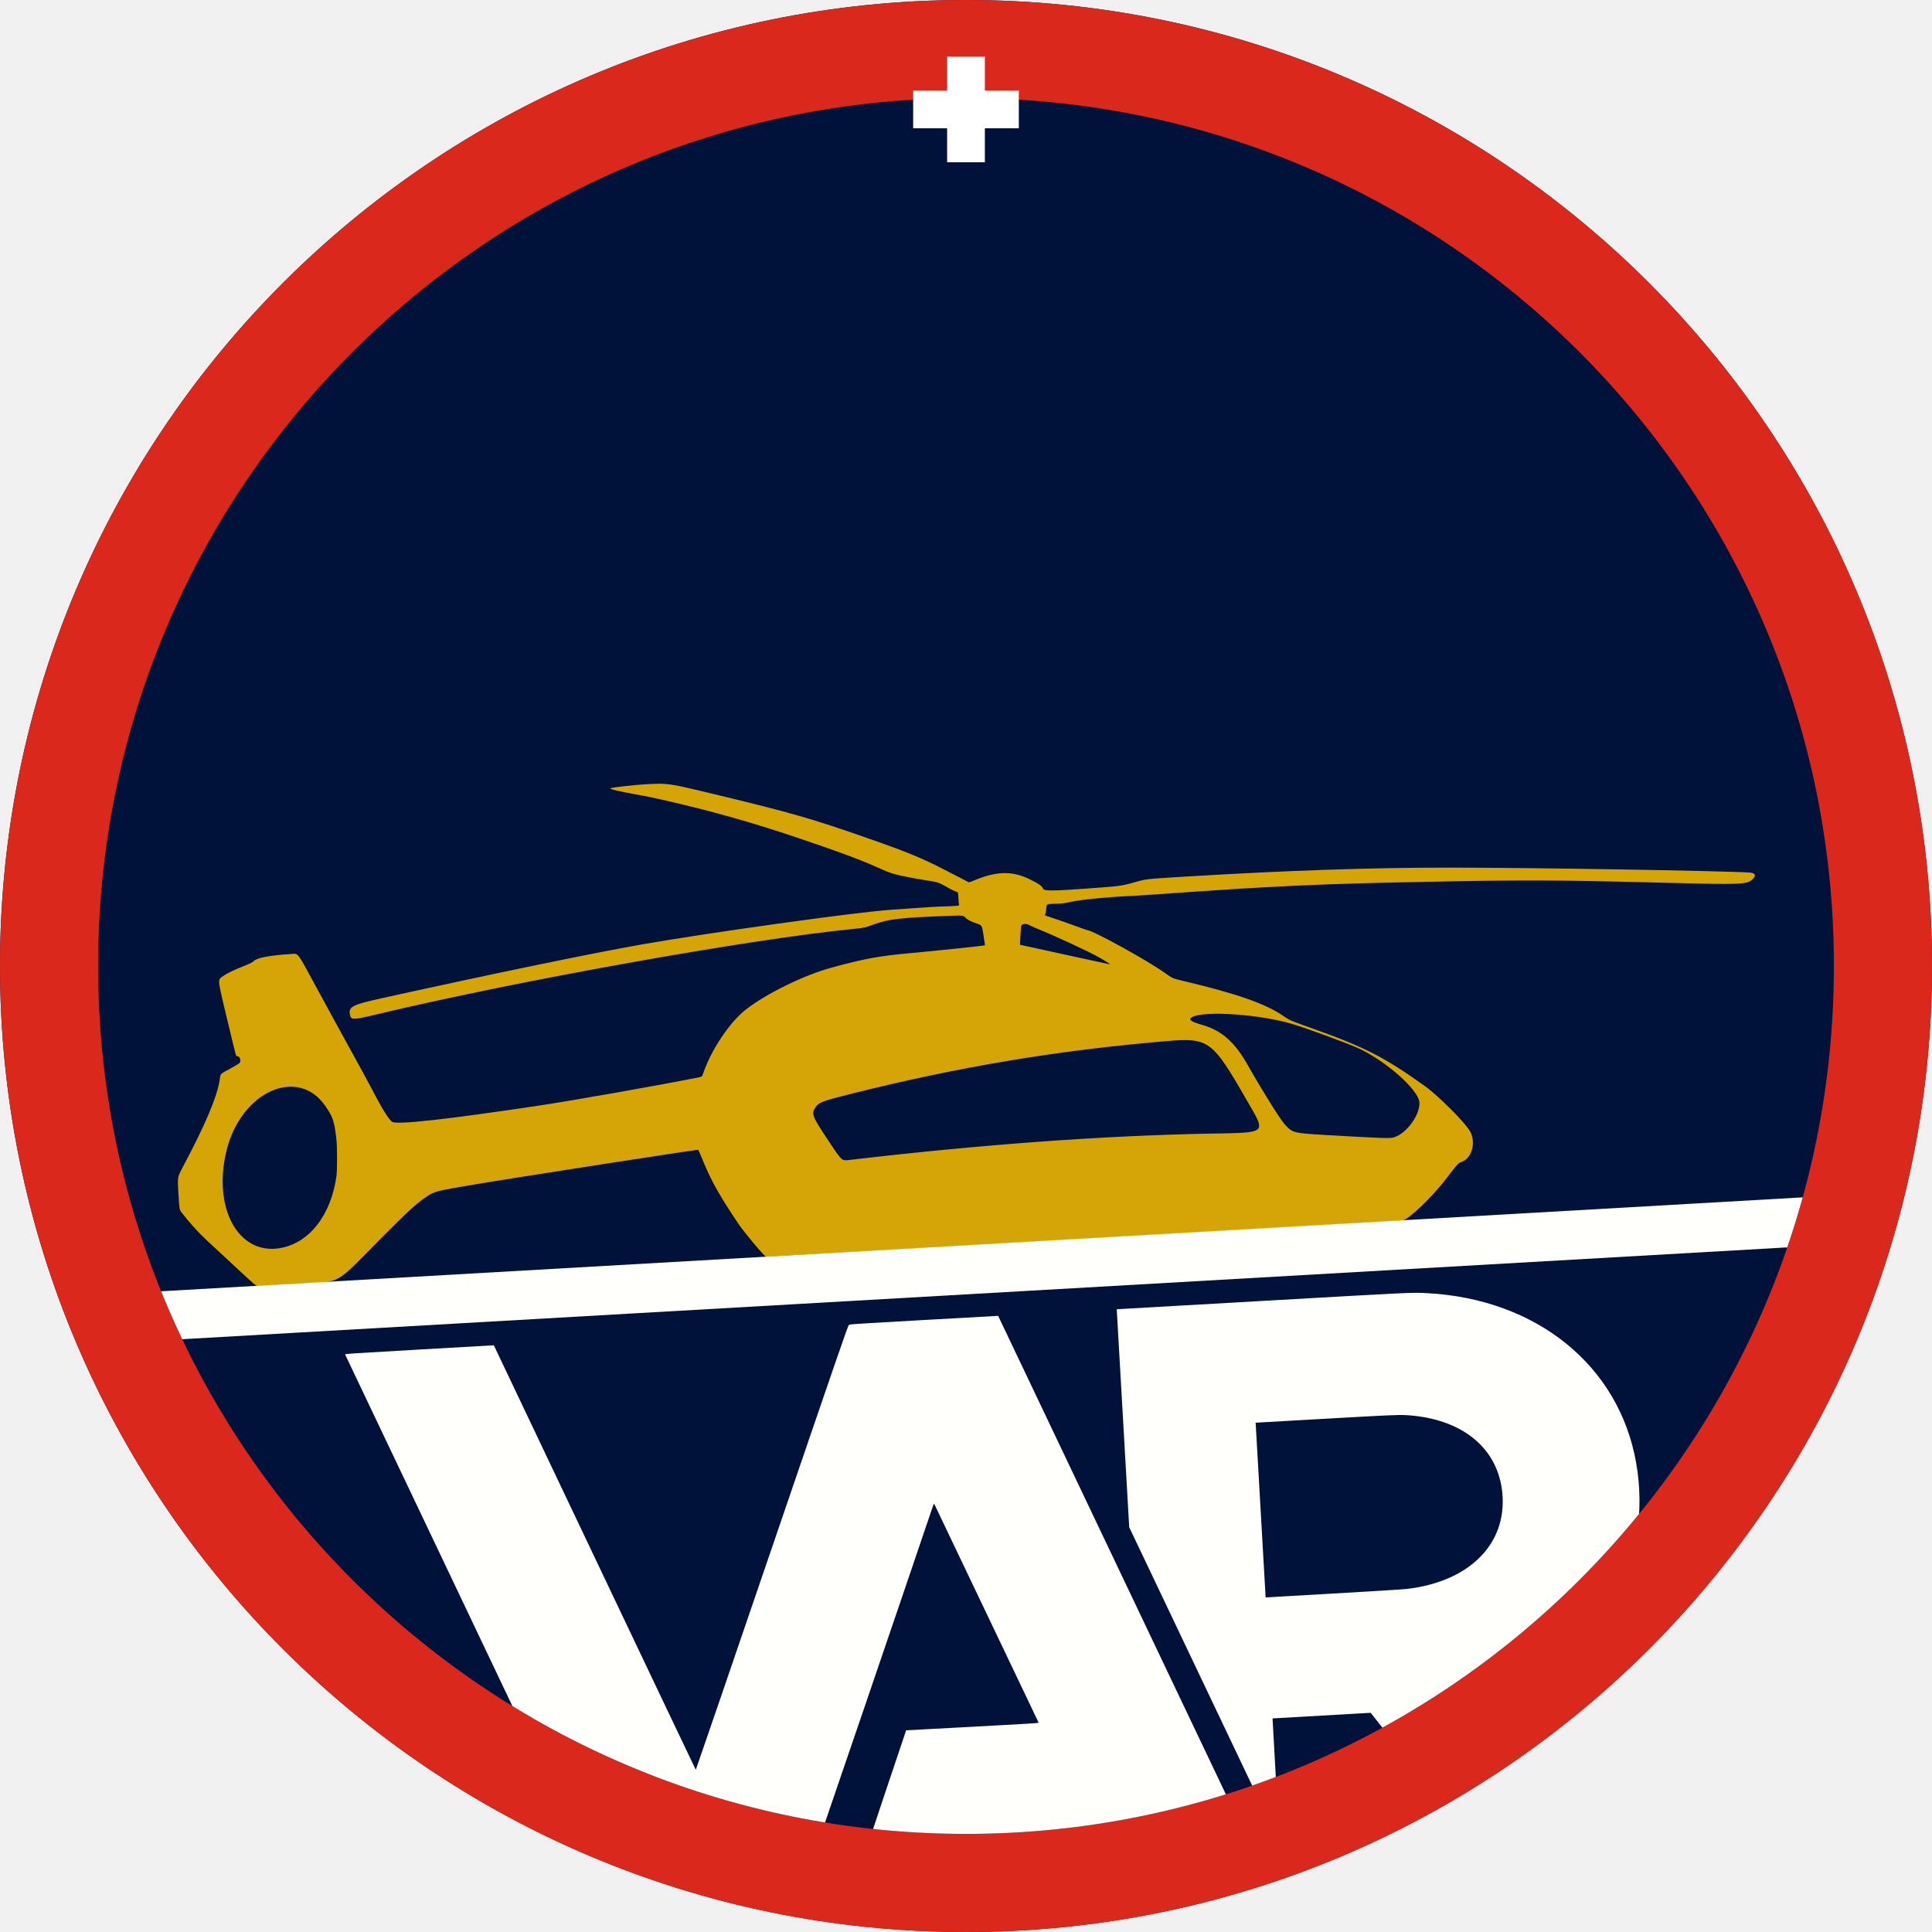
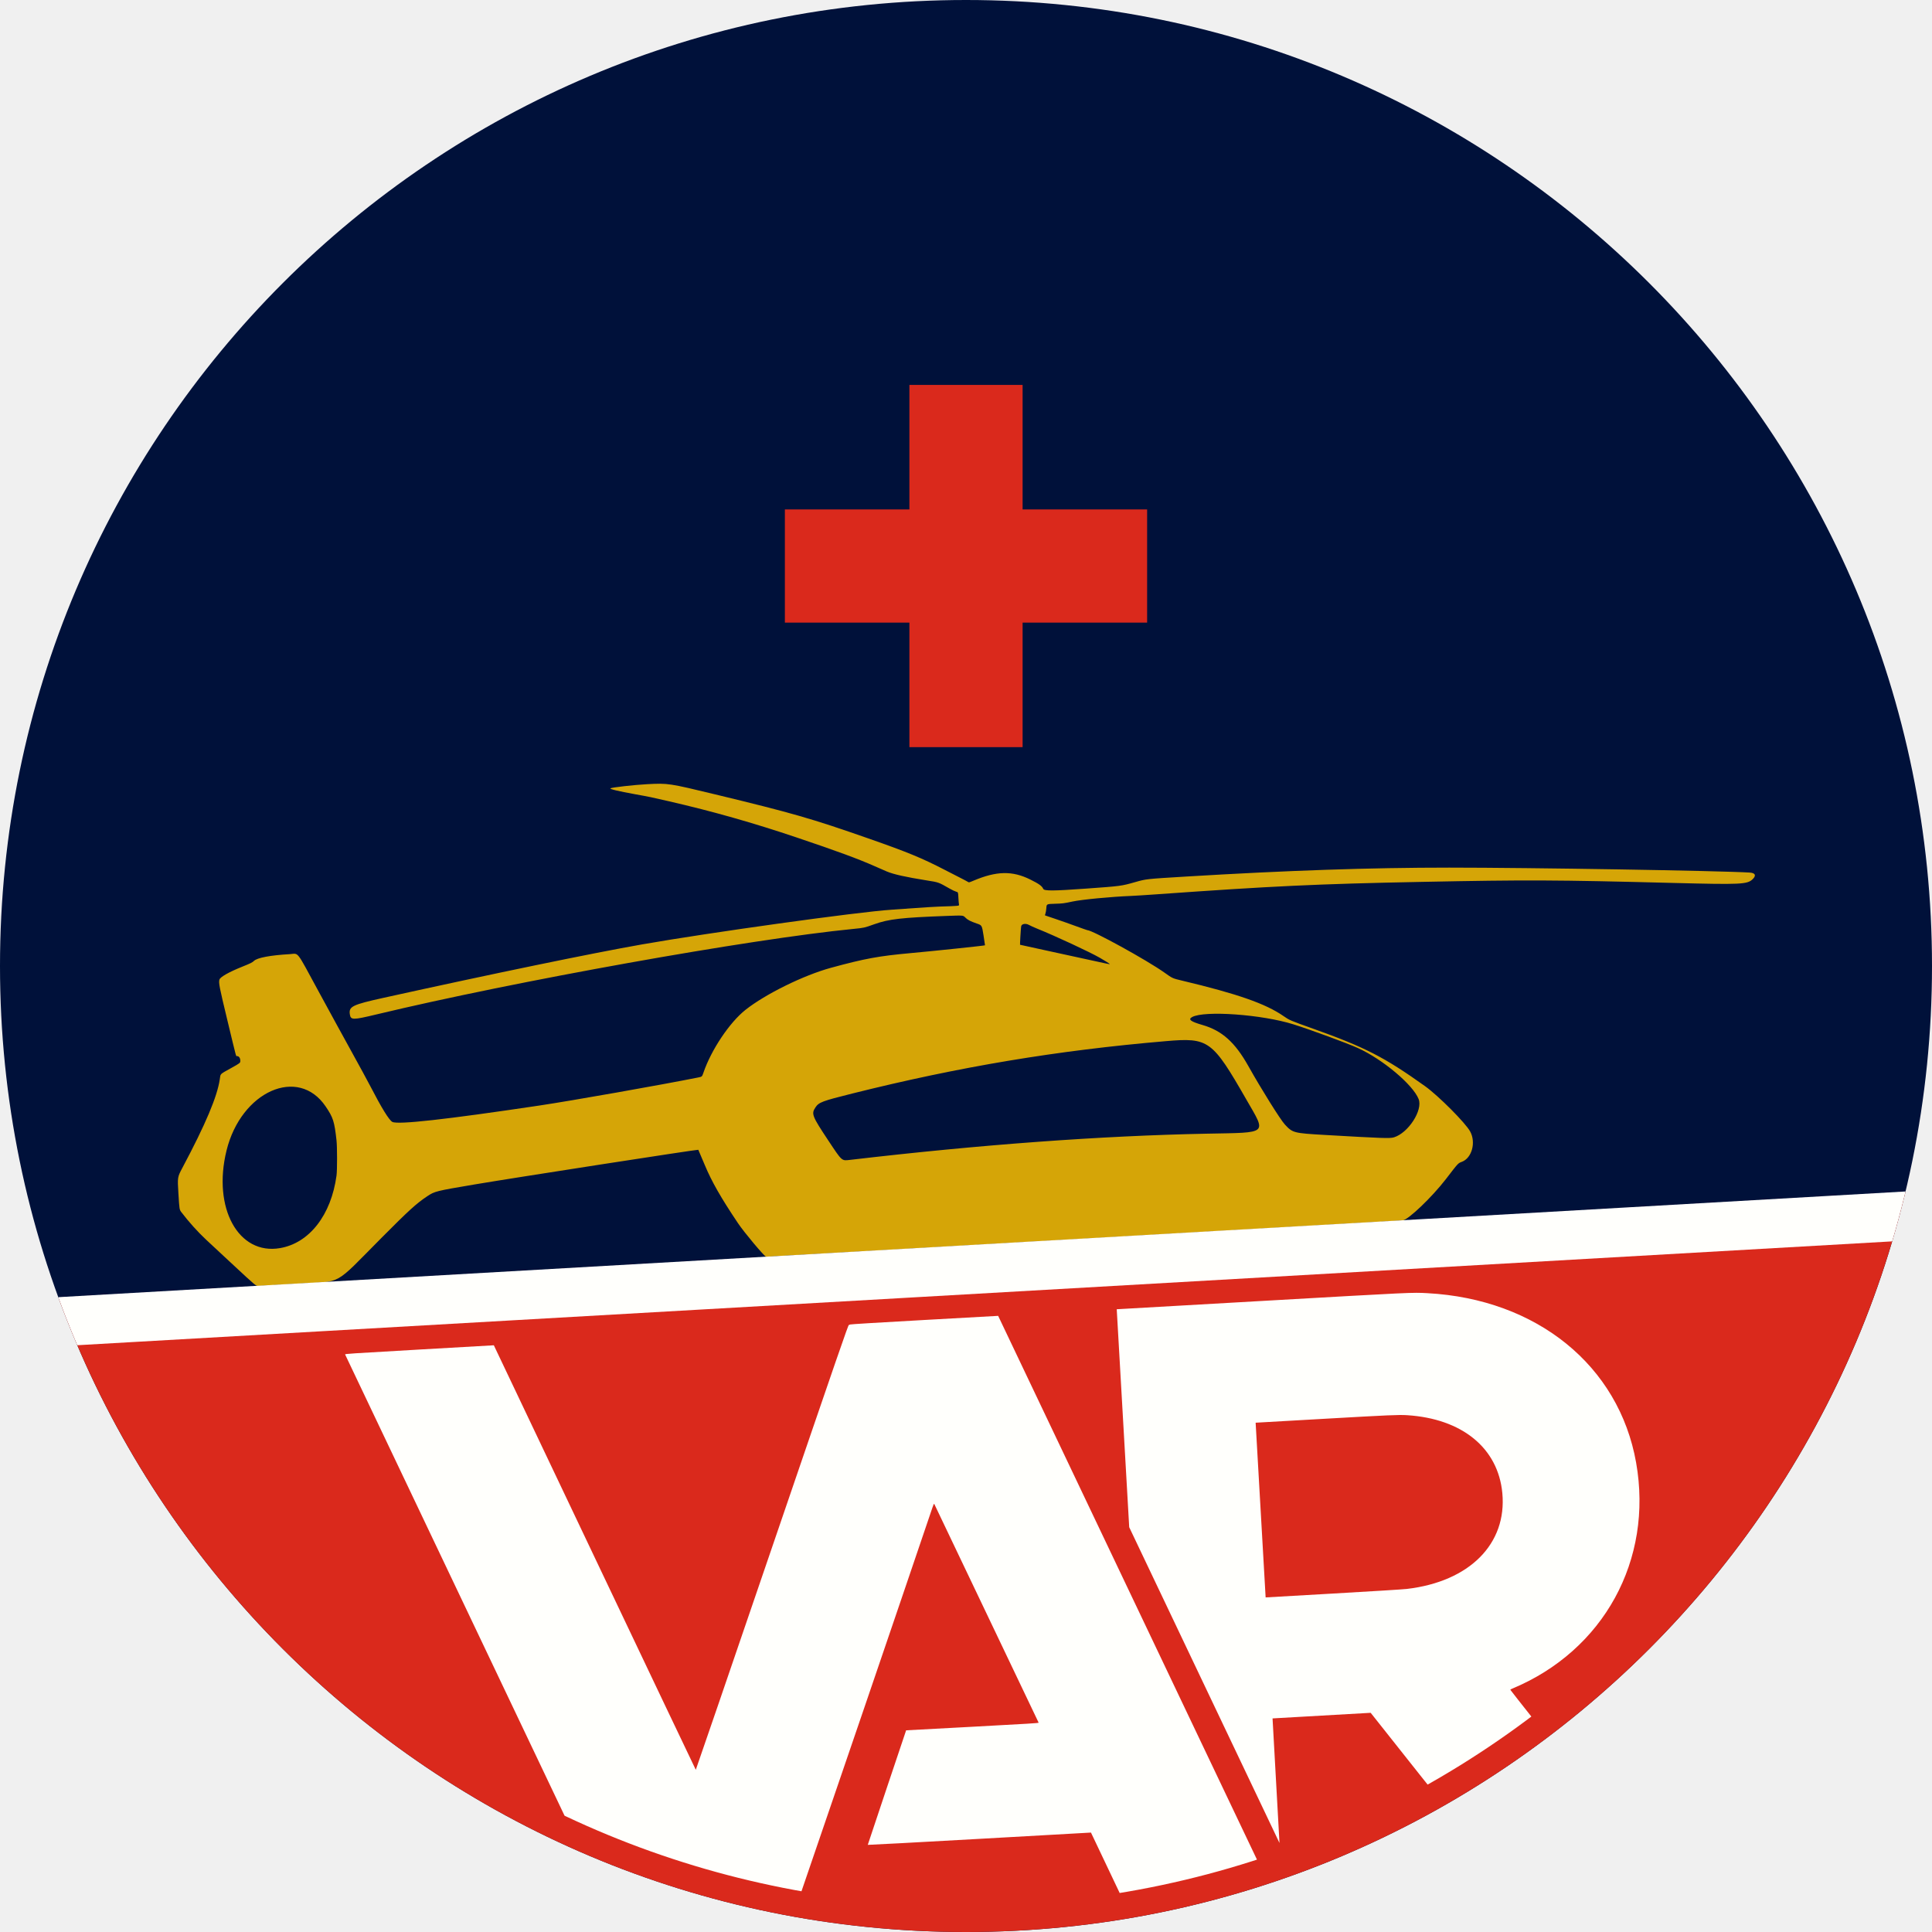
<svg xmlns="http://www.w3.org/2000/svg" viewBox="0 0 512 512" width="512" height="512">
  <defs>
-     <clipPath id="e21">
+     <clipPath id="e24">
      <circle cx="256" cy="256" r="256" />
    </clipPath>
  </defs>
-   <g clip-path="url(#e21)">
+   <g clip-path="url(#e24)">
    <circle cx="256" cy="256" r="256" fill="#00113A" />
-     <circle cx="256" cy="256" r="243.00" fill="none" stroke="#DA291C" stroke-width="26" stroke-dasharray="1526.81 0.00" stroke-dashoffset="0.00" transform="rotate(-90 256 256)" />
    <defs>
-       <clipPath id="s22">
-         <circle cx="256" cy="256" r="230" />
+       <clipPath id="o25">
+         <rect x="-512" y="-512" width="1536" height="842" transform="rotate(-3.275 256 256)" />
      </clipPath>
    </defs>
-     <g clip-path="url(#s22)">
-       <g fill="#D5A507" transform="translate(47.00,207.72) scale(0.418)">
-         <path d="M35.7 305.27C27.86 297.99 20 290.67 18.23 289.02C12.94 284.07 7.26 277.76 2.59 271.63C1.3 269.94 1.3 269.94 0.67 259.67C0.04 249.4 0.04 249.4 3.21 243.43C17.85 215.93 25.31 198.26 26.9 187.33C27.45 183.58 26.65 184.36 34.25 180.13C39.92 176.97 39.91 176.98 39.91 175.49C39.91 173.85 39.02 172.61 37.83 172.6C37.11 172.6 37.81 175.22 31.69 149.81C26.64 128.87 26.11 126.2 26.67 124.15C27.12 122.49 32.62 119.37 41.13 115.95C46.53 113.78 47.49 113.3 48.58 112.26C50.67 110.26 58.97 108.69 71.24 107.99C77.19 107.64 74.98 104.81 89.29 131.15C96.15 143.79 105.73 161.29 110.57 170.04C115.41 178.79 120.75 188.62 122.44 191.88C129.48 205.52 134.23 213.21 136.29 214.34C139.72 216.22 170.18 212.83 229.23 204.01C250.02 200.91 306.75 190.88 330.23 186.17C332.66 185.68 332.66 185.68 333.54 183.12C338.5 168.63 350.1 151.3 360.17 143.32C372.8 133.3 397.13 121.34 414.41 116.63C435.84 110.79 444.66 109.17 464.81 107.34C479.81 105.98 511.76 102.62 512.05 102.38C512.08 102.36 511.65 99.49 511.1 96.01C510.1 89.68 510.1 89.68 506.87 88.58C502.65 87.13 501 86.26 499.45 84.67C498.18 83.37 498.18 83.37 487.88 83.75C459.05 84.82 451.08 85.73 441.9 89.01C435.4 91.33 435.45 91.31 428.8 91.97C362.81 98.45 214.12 125.11 126.21 146.21C111.13 149.83 109.91 149.82 109.35 146.09C108.62 141.18 110.96 140.04 130.7 135.68C199.78 120.43 262.82 107.4 294.63 101.81C336.98 94.36 431.41 81.22 452.54 79.84C455.13 79.67 462.05 79.18 467.91 78.75C473.77 78.33 480.74 77.91 483.41 77.82C496.02 77.41 495.76 77.44 495.55 76.49C495.44 76.03 495.28 74.08 495.18 72.17C495.01 68.69 495.01 68.69 493.75 68.38C493.06 68.2 491.24 67.34 489.71 66.47C482.4 62.32 482.87 62.48 475.05 61.23C461.69 59.09 454.17 57.41 449.82 55.59C448.42 55 444.91 53.47 442.02 52.19C431.61 47.57 418.28 42.66 392.8 34.08C364.87 24.67 339.59 17.5 311.76 11.09C299.95 8.37 299.99 8.38 290.21 6.6C279.38 4.63 274.04 3.36 274.55 2.87C275.14 2.3 289.73 0.65 297.88 0.23C311.16 -0.46 311.55 -0.4 341.15 6.74C389.7 18.46 402.15 22.04 437.97 34.58C462.99 43.33 472.02 47.05 486.52 54.55C489.7 56.2 494.13 58.47 496.36 59.59C498.58 60.72 500.74 61.86 501.14 62.13C501.87 62.62 501.89 62.62 504.82 61.38C519.4 55.23 529.43 55.03 540.79 60.69C546.35 63.46 548.17 64.78 548.98 66.6C549.58 67.97 555.31 67.94 575.92 66.45C598.39 64.83 598.39 64.83 607.34 62.29C614.29 60.32 614.14 60.33 639.56 58.79C703.41 54.93 756.26 53.13 806.36 53.13C858.12 53.13 977.54 55.09 996.82 56.26C1000.43 56.48 1001.17 58.14 998.71 60.49C995.29 63.76 991.43 63.94 948.73 62.85C873.08 60.91 856.08 60.83 788.97 62.17C722.22 63.5 694.67 64.8 620.01 70.11C613.86 70.55 607 70.98 604.77 71.07C591.89 71.59 573.5 73.35 567.47 74.64C561.97 75.82 561.32 75.9 556.36 76.04C551.11 76.19 551.11 76.19 550.94 78.75C550.84 80.16 550.57 81.77 550.34 82.33C550.01 83.11 549.99 83.38 550.24 83.47C550.42 83.53 553.42 84.55 556.9 85.72C560.39 86.9 566.25 88.96 569.93 90.32C573.61 91.67 576.74 92.77 576.89 92.77C580.14 92.77 614.7 111.79 625.81 119.69C630.93 123.34 630.93 123.34 636.87 124.75C672.02 133.12 689.95 139.38 701.29 147.24C705.18 149.93 705.18 149.93 720.24 155.31C752.95 166.98 765.35 173.35 790.99 191.66C799.5 197.73 816.67 214.97 819.64 220.42C823.42 227.36 820.75 237.21 814.42 239.63C811.9 240.59 812.26 240.2 804.25 250.61C795.46 262.02 780.6 276.24 776.87 276.82C775.66 277 373.53 299.94 373.25 299.84C371.87 299.33 359.32 284.34 355.46 278.59C344.66 262.51 338.75 252.16 334.39 241.69C332.21 236.45 330.36 232.1 330.28 232.02C329.97 231.71 213.68 249.73 187.97 254.08C164.08 258.12 163.13 258.35 158.5 261.43C151.54 266.06 146.73 270.44 129.11 288.18C98.73 318.77 105.03 315.29 77.25 316.85C63.91 317.61 52.31 318.29 51.48 318.37C49.96 318.52 49.96 318.52 35.7 305.27ZM65.16 294.35C83.73 291.12 97.51 273.39 100.91 248.38C101.38 244.97 101.37 230.17 100.9 226C99.56 213.99 98.8 211.61 94.02 204.55C76.64 178.83 40.43 194.92 31.18 232.47C22.2 268.91 38.7 298.96 65.16 294.35ZM426.51 238.42C508.82 228.76 585.47 223.14 652.64 221.81C692.24 221.03 690.56 222.48 677.71 200.11C656.08 162.43 653.86 160.82 626.75 163.14C557.73 169.02 495.94 179.34 427.86 196.36C408.78 201.13 406.7 201.91 404.56 205.13C401.84 209.25 402.31 210.47 412.79 226.27C421.54 239.45 421.09 239.05 426.51 238.42ZM771.34 224.12C780.47 221.3 789.76 206.88 786.96 199.86C783.31 190.7 764.16 174.62 748.38 167.48C741.64 164.43 718.63 155.97 707.64 152.51C687.74 146.23 651.12 143.59 643.34 147.88C640.63 149.37 642.43 150.74 649.96 152.91C662.3 156.47 670.56 163.87 679.03 178.98C687.23 193.6 699.29 212.89 702.16 215.99C707.1 221.32 707.66 221.47 727.59 222.62C764.71 224.76 768.81 224.9 771.34 224.12ZM591.15 114.24C591.15 114.08 588 112.11 584.82 110.28C578.3 106.55 556.35 96.34 545.07 91.8C543.08 91 540.82 89.97 540.03 89.52C537.82 88.26 535.19 88.74 534.96 90.44C534.72 92.22 534.14 101.92 534.27 102.04C534.33 102.09 541.55 103.67 550.3 105.55C559.05 107.43 571.61 110.17 578.21 111.63C589.8 114.19 591.15 114.47 591.15 114.24Z" fill-rule="evenodd" />
+     <g clip-path="url(#o25)">
+       <g transform="translate(256,150)">
+         <rect x="-15" y="-48" width="30" height="96" fill="#DA291C" />
+         <rect x="-48" y="-15" width="96" height="30" fill="#DA291C" />
      </g>
-       <g transform="translate(256,330) rotate(-3.275)">
-         <rect x="-614.4" y="0" width="1228.8" height="13" fill="#FFFFFC" />
+     </g>
+     <g transform="rotate(-3.275 256 256)">
+       <g transform="translate(0,330)">
+         <rect x="-512" y="0" width="1536" height="1024" fill="#DA291C" />
      </g>
-       <g transform="rotate(-3.275 256 256)">
-         <defs>
-           <clipPath id="wc23">
-             <circle cx="256" cy="256" r="249.00" />
-           </clipPath>
-         </defs>
-         <g clip-path="url(#wc23)">
-           <g fill="#FFFFFC" transform="translate(85.82,349.00) scale(0.34037)">
-             <path d="M289.74 479.69C249.1 462.82 211.02 441.92 174.82 416.64C167.25 411.34 167.25 411.34 166.37 409.23C162.93 400.93 0.18 1.51 0.07 1.11C-0.06 0.62 2.84 0.59 58.01 0.59L116.09 0.59L185.06 170.03C222.99 263.22 254.1 339.51 254.19 339.56C254.28 339.61 285.4 263.37 323.34 170.12C384.28 20.39 392.41 0.59 392.96 0.59C393.29 0.59 393.7 0.46 393.87 0.29C394.06 0.1 413.57 0.02 451.79 0.07L509.42 0.15L544.76 86.85C564.2 134.53 608.31 242.75 642.78 327.34C677.26 411.92 705.52 481.23 705.59 481.35C705.67 481.47 679.54 481.57 647.54 481.57L589.35 481.57L573.97 443.75L558.58 405.93L471.57 405.85C423.71 405.81 384.55 405.68 384.54 405.56C384.54 405.44 392.39 385.74 402 361.78L419.45 318.23L471.2 318.41C515.7 318.56 522.93 318.53 522.79 318.17C522.7 317.94 506.67 278.74 487.17 231.05C467.67 183.37 451.59 144.02 451.43 143.62C451.18 142.97 450.83 143.66 448.49 149.51C443.95 160.87 401.02 266.69 388.38 297.7C381.77 313.92 368.25 347.1 358.35 371.42C348.45 395.75 334.26 430.59 326.81 448.84L313.26 482.01L304.45 482.08C295.64 482.14 295.64 482.14 289.74 479.69ZM816.71 375.56L781.33 325.28L743.07 325.27L704.81 325.27L704.73 373.84L704.66 422.41L653.27 296.34L601.89 170.27L601.89 85.28L601.89 0.29L714.76 0.3C833.83 0.3 832.21 0.29 844 1.6C928.95 11.07 989.75 66.44 998.79 142.58C1007.87 219.03 965.21 287.28 892.44 312.78C891.58 313.08 890.89 313.43 890.89 313.56C890.89 313.69 899.25 325.68 909.48 340.21C925.33 362.72 928.01 366.68 927.69 367.07C925.15 370.14 900.18 391.1 887.5 400.82C876.27 409.42 854.38 424.97 852.46 425.7C852.24 425.79 838.37 406.35 816.71 375.56ZM814.95 230.6C864.01 227.69 894.92 200 893.44 160.28C892.13 125.15 865.53 100.73 822.91 95.56C816.39 94.77 809.35 94.67 758.26 94.67L704.81 94.66L704.81 162.78L704.81 230.91L757.37 230.9C789.22 230.9 811.91 230.78 814.95 230.6Z" fill-rule="evenodd" />
-           </g>
+     </g>
+     <g fill="#D5A507" transform="translate(47.00,207.72) scale(0.418)">
+       <path d="M35.7 305.27C27.86 297.99 20 290.67 18.23 289.02C12.94 284.07 7.26 277.76 2.59 271.63C1.3 269.94 1.3 269.94 0.67 259.67C0.04 249.4 0.04 249.4 3.21 243.43C17.85 215.93 25.31 198.26 26.9 187.33C27.45 183.58 26.65 184.36 34.25 180.13C39.92 176.97 39.91 176.98 39.91 175.49C39.91 173.85 39.02 172.61 37.83 172.6C37.11 172.6 37.81 175.22 31.69 149.81C26.64 128.87 26.11 126.2 26.67 124.15C27.12 122.49 32.62 119.37 41.13 115.95C46.53 113.78 47.49 113.3 48.58 112.26C50.67 110.26 58.97 108.69 71.24 107.99C77.19 107.64 74.98 104.81 89.29 131.15C96.15 143.79 105.73 161.29 110.57 170.04C115.41 178.79 120.75 188.62 122.44 191.88C129.48 205.52 134.23 213.21 136.29 214.34C139.72 216.22 170.18 212.83 229.23 204.01C250.02 200.91 306.75 190.88 330.23 186.17C332.66 185.68 332.66 185.68 333.54 183.12C338.5 168.63 350.1 151.3 360.17 143.32C372.8 133.3 397.13 121.34 414.41 116.63C435.84 110.79 444.66 109.17 464.81 107.34C479.81 105.98 511.76 102.62 512.05 102.38C512.08 102.36 511.65 99.49 511.1 96.01C510.1 89.68 510.1 89.68 506.87 88.58C502.65 87.13 501 86.26 499.45 84.67C498.18 83.37 498.18 83.37 487.88 83.75C459.05 84.82 451.08 85.73 441.9 89.01C435.4 91.33 435.45 91.31 428.8 91.97C362.81 98.45 214.12 125.11 126.21 146.21C111.13 149.83 109.91 149.82 109.35 146.09C108.62 141.18 110.96 140.04 130.7 135.68C199.78 120.43 262.82 107.4 294.63 101.81C336.98 94.36 431.41 81.22 452.54 79.84C455.13 79.67 462.05 79.18 467.91 78.75C473.77 78.33 480.74 77.91 483.41 77.82C496.02 77.41 495.76 77.44 495.55 76.49C495.44 76.03 495.28 74.08 495.18 72.17C495.01 68.69 495.01 68.69 493.75 68.38C493.06 68.2 491.24 67.34 489.71 66.47C482.4 62.32 482.87 62.48 475.05 61.23C461.69 59.09 454.17 57.41 449.82 55.59C448.42 55 444.91 53.47 442.02 52.19C431.61 47.57 418.28 42.66 392.8 34.08C364.87 24.67 339.59 17.5 311.76 11.09C299.95 8.37 299.99 8.38 290.21 6.6C279.38 4.63 274.04 3.36 274.55 2.87C275.14 2.3 289.73 0.65 297.88 0.23C311.16 -0.46 311.55 -0.4 341.15 6.74C389.7 18.46 402.15 22.04 437.97 34.58C462.99 43.33 472.02 47.05 486.52 54.55C489.7 56.2 494.13 58.47 496.36 59.59C498.58 60.72 500.74 61.86 501.14 62.13C501.87 62.62 501.89 62.62 504.82 61.38C519.4 55.23 529.43 55.03 540.79 60.69C546.35 63.46 548.17 64.78 548.98 66.6C549.58 67.97 555.31 67.94 575.92 66.45C598.39 64.83 598.39 64.83 607.34 62.29C614.29 60.32 614.14 60.33 639.56 58.79C703.41 54.93 756.26 53.13 806.36 53.13C858.12 53.13 977.54 55.09 996.82 56.26C1000.43 56.48 1001.17 58.14 998.71 60.49C995.29 63.76 991.43 63.94 948.73 62.85C873.08 60.91 856.08 60.83 788.97 62.17C722.22 63.5 694.67 64.8 620.01 70.11C613.86 70.55 607 70.98 604.77 71.07C591.89 71.59 573.5 73.35 567.47 74.64C561.97 75.82 561.32 75.9 556.36 76.04C551.11 76.19 551.11 76.19 550.94 78.75C550.84 80.16 550.57 81.77 550.34 82.33C550.01 83.11 549.99 83.38 550.24 83.47C550.42 83.53 553.42 84.55 556.9 85.72C560.39 86.9 566.25 88.96 569.93 90.32C573.61 91.67 576.74 92.77 576.89 92.77C580.14 92.77 614.7 111.79 625.81 119.69C630.93 123.34 630.93 123.34 636.87 124.75C672.02 133.12 689.95 139.38 701.29 147.24C705.18 149.93 705.18 149.93 720.24 155.31C752.95 166.98 765.35 173.35 790.99 191.66C799.5 197.73 816.67 214.97 819.64 220.42C823.42 227.36 820.75 237.21 814.42 239.63C811.9 240.59 812.26 240.2 804.25 250.61C795.46 262.02 780.6 276.24 776.87 276.82C775.66 277 373.53 299.94 373.25 299.84C371.87 299.33 359.32 284.34 355.46 278.59C344.66 262.51 338.75 252.16 334.39 241.69C332.21 236.45 330.36 232.1 330.28 232.02C329.97 231.71 213.68 249.73 187.97 254.08C164.08 258.12 163.13 258.35 158.5 261.43C151.54 266.06 146.73 270.44 129.11 288.18C98.73 318.77 105.03 315.29 77.25 316.85C63.91 317.61 52.31 318.29 51.48 318.37C49.96 318.52 49.96 318.52 35.7 305.27ZM65.16 294.35C83.73 291.12 97.51 273.39 100.91 248.38C101.38 244.97 101.37 230.17 100.9 226C99.56 213.99 98.8 211.61 94.02 204.55C76.64 178.83 40.43 194.92 31.18 232.47C22.2 268.91 38.7 298.96 65.16 294.35ZM426.51 238.42C508.82 228.76 585.47 223.14 652.64 221.81C692.24 221.03 690.56 222.48 677.71 200.11C656.08 162.43 653.86 160.82 626.75 163.14C557.73 169.02 495.94 179.34 427.86 196.36C408.78 201.13 406.7 201.91 404.56 205.13C401.84 209.25 402.31 210.47 412.79 226.27C421.54 239.45 421.09 239.05 426.51 238.42ZM771.34 224.12C780.47 221.3 789.76 206.88 786.96 199.86C783.31 190.7 764.16 174.62 748.38 167.48C741.64 164.43 718.63 155.97 707.64 152.51C687.74 146.23 651.12 143.59 643.34 147.88C640.63 149.37 642.43 150.74 649.96 152.91C662.3 156.47 670.56 163.87 679.03 178.98C687.23 193.6 699.29 212.89 702.16 215.99C707.1 221.32 707.66 221.47 727.59 222.62C764.71 224.76 768.81 224.9 771.34 224.12ZM591.15 114.24C591.15 114.08 588 112.11 584.82 110.28C578.3 106.55 556.35 96.34 545.07 91.8C543.08 91 540.82 89.97 540.03 89.52C537.82 88.26 535.19 88.74 534.96 90.44C534.72 92.22 534.14 101.92 534.27 102.04C534.33 102.09 541.55 103.67 550.3 105.55C559.05 107.43 571.61 110.17 578.21 111.63C589.8 114.19 591.15 114.47 591.15 114.24Z" fill-rule="evenodd" />
+     </g>
+     <g transform="translate(256,330) rotate(-3.275)">
+       <rect x="-614.4" y="0" width="1228.8" height="13" fill="#FFFFFC" />
+     </g>
+     <g transform="rotate(-3.275 256 256)">
+       <defs>
+         <clipPath id="wc26">
+           <circle cx="256" cy="256" r="249.00" />
+         </clipPath>
+       </defs>
+       <g clip-path="url(#wc26)">
+         <g fill="#FFFFFC" transform="translate(85.82,349.00) scale(0.34037)">
+           <path d="M289.74 479.69C249.1 462.82 211.02 441.92 174.82 416.64C167.25 411.34 167.25 411.34 166.37 409.23C162.93 400.93 0.18 1.51 0.07 1.11C-0.06 0.62 2.84 0.59 58.01 0.59L116.09 0.59L185.06 170.03C222.99 263.22 254.1 339.51 254.19 339.56C254.28 339.61 285.4 263.37 323.34 170.12C384.28 20.39 392.41 0.59 392.96 0.59C393.29 0.59 393.7 0.46 393.87 0.29C394.06 0.1 413.57 0.02 451.79 0.07L509.42 0.15L544.76 86.85C564.2 134.53 608.31 242.75 642.78 327.34C677.26 411.92 705.52 481.23 705.59 481.35C705.67 481.47 679.54 481.57 647.54 481.57L589.35 481.57L573.97 443.75L558.58 405.93L471.57 405.85C423.71 405.81 384.55 405.68 384.54 405.56C384.54 405.44 392.39 385.74 402 361.78L419.45 318.23L471.2 318.41C515.7 318.56 522.93 318.53 522.79 318.17C522.7 317.94 506.67 278.74 487.17 231.05C467.67 183.37 451.59 144.02 451.43 143.62C451.18 142.97 450.83 143.66 448.49 149.51C443.95 160.87 401.02 266.69 388.38 297.7C381.77 313.92 368.25 347.1 358.35 371.42C348.45 395.75 334.26 430.59 326.81 448.84L313.26 482.01L304.45 482.08C295.64 482.14 295.64 482.14 289.74 479.69ZM816.71 375.56L781.33 325.28L743.07 325.27L704.81 325.27L704.73 373.84L704.66 422.41L653.27 296.34L601.89 170.27L601.89 85.28L601.89 0.29L714.76 0.3C833.83 0.3 832.21 0.29 844 1.6C928.95 11.07 989.75 66.44 998.79 142.58C1007.87 219.03 965.21 287.28 892.44 312.78C891.58 313.08 890.89 313.43 890.89 313.56C890.89 313.69 899.25 325.68 909.48 340.21C925.33 362.72 928.01 366.68 927.69 367.07C925.15 370.14 900.18 391.1 887.5 400.82C876.27 409.42 854.38 424.97 852.46 425.7C852.24 425.79 838.37 406.35 816.71 375.56ZM814.95 230.6C864.01 227.69 894.92 200 893.44 160.28C892.13 125.15 865.53 100.73 822.91 95.56C816.39 94.77 809.35 94.67 758.26 94.67L704.81 94.66L704.81 162.78L704.81 230.91L757.37 230.9C789.22 230.9 811.91 230.78 814.95 230.6Z" fill-rule="evenodd" />
        </g>
      </g>
    </g>
  </g>
-   <g transform="translate(256,29)">
-     <rect x="-5" y="-14" width="10" height="28" fill="#FFF" />
-     <rect x="-14" y="-5" width="28" height="10" fill="#FFF" />
-   </g>
</svg>
